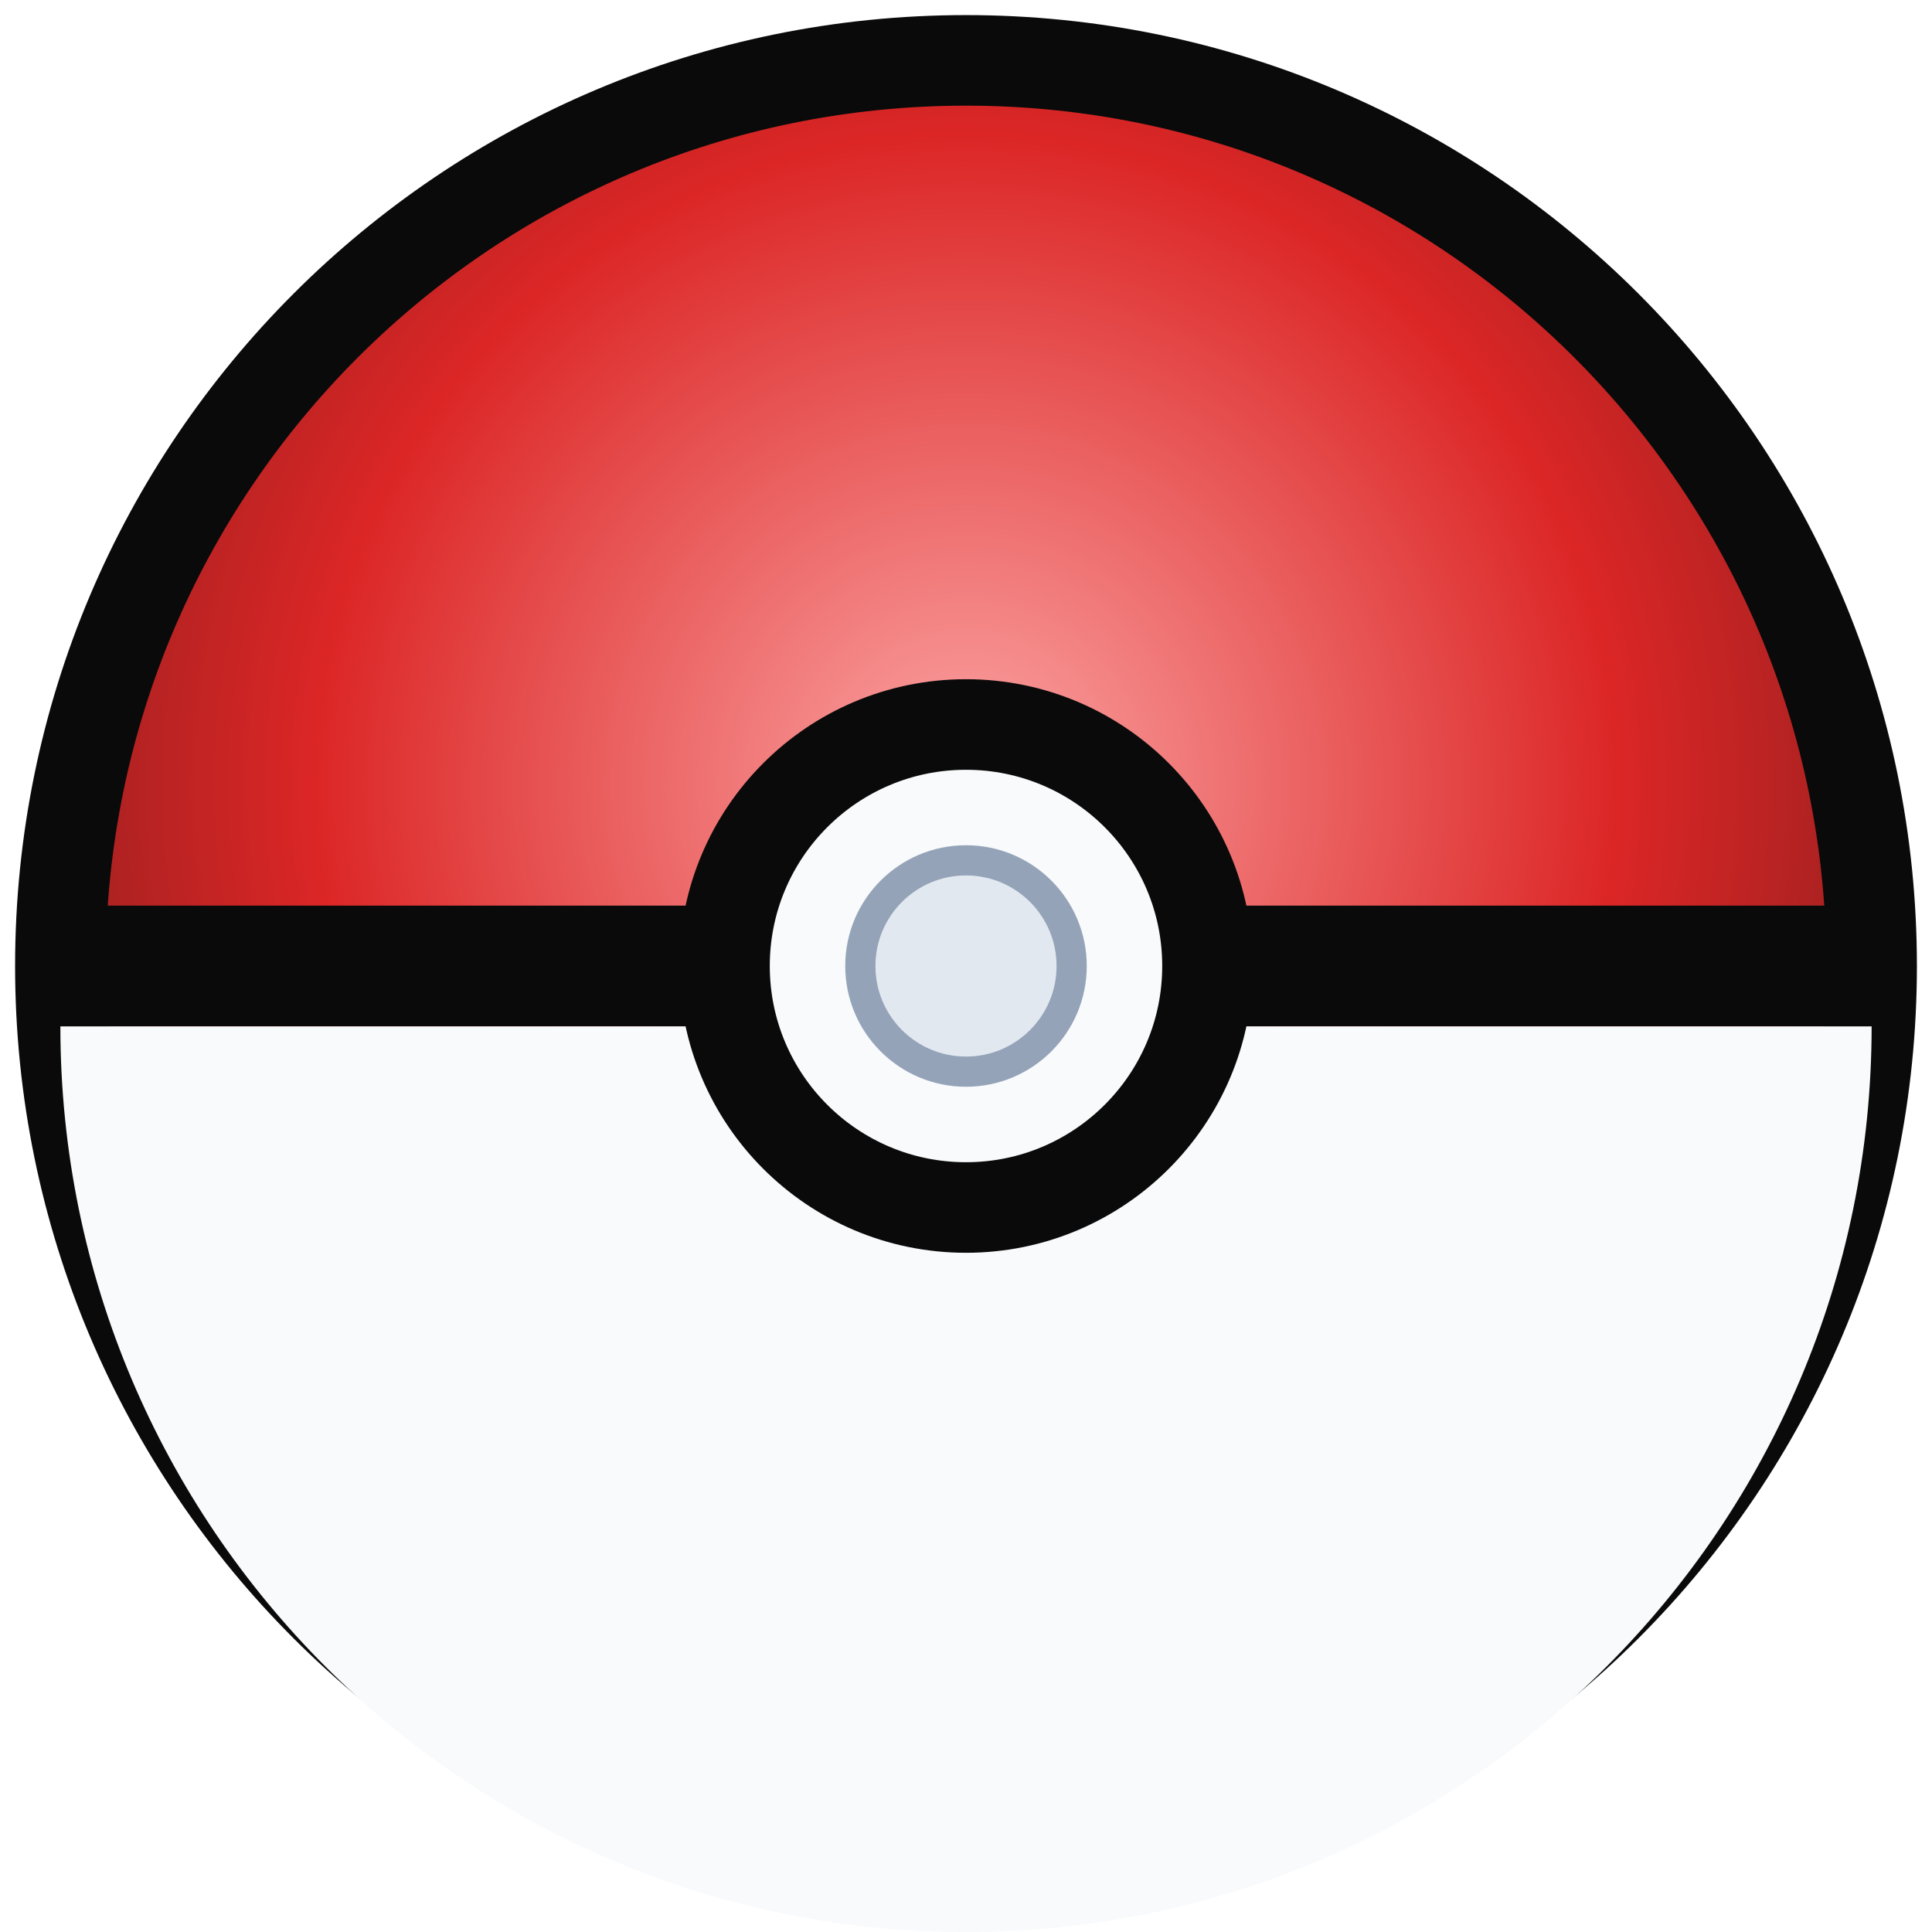
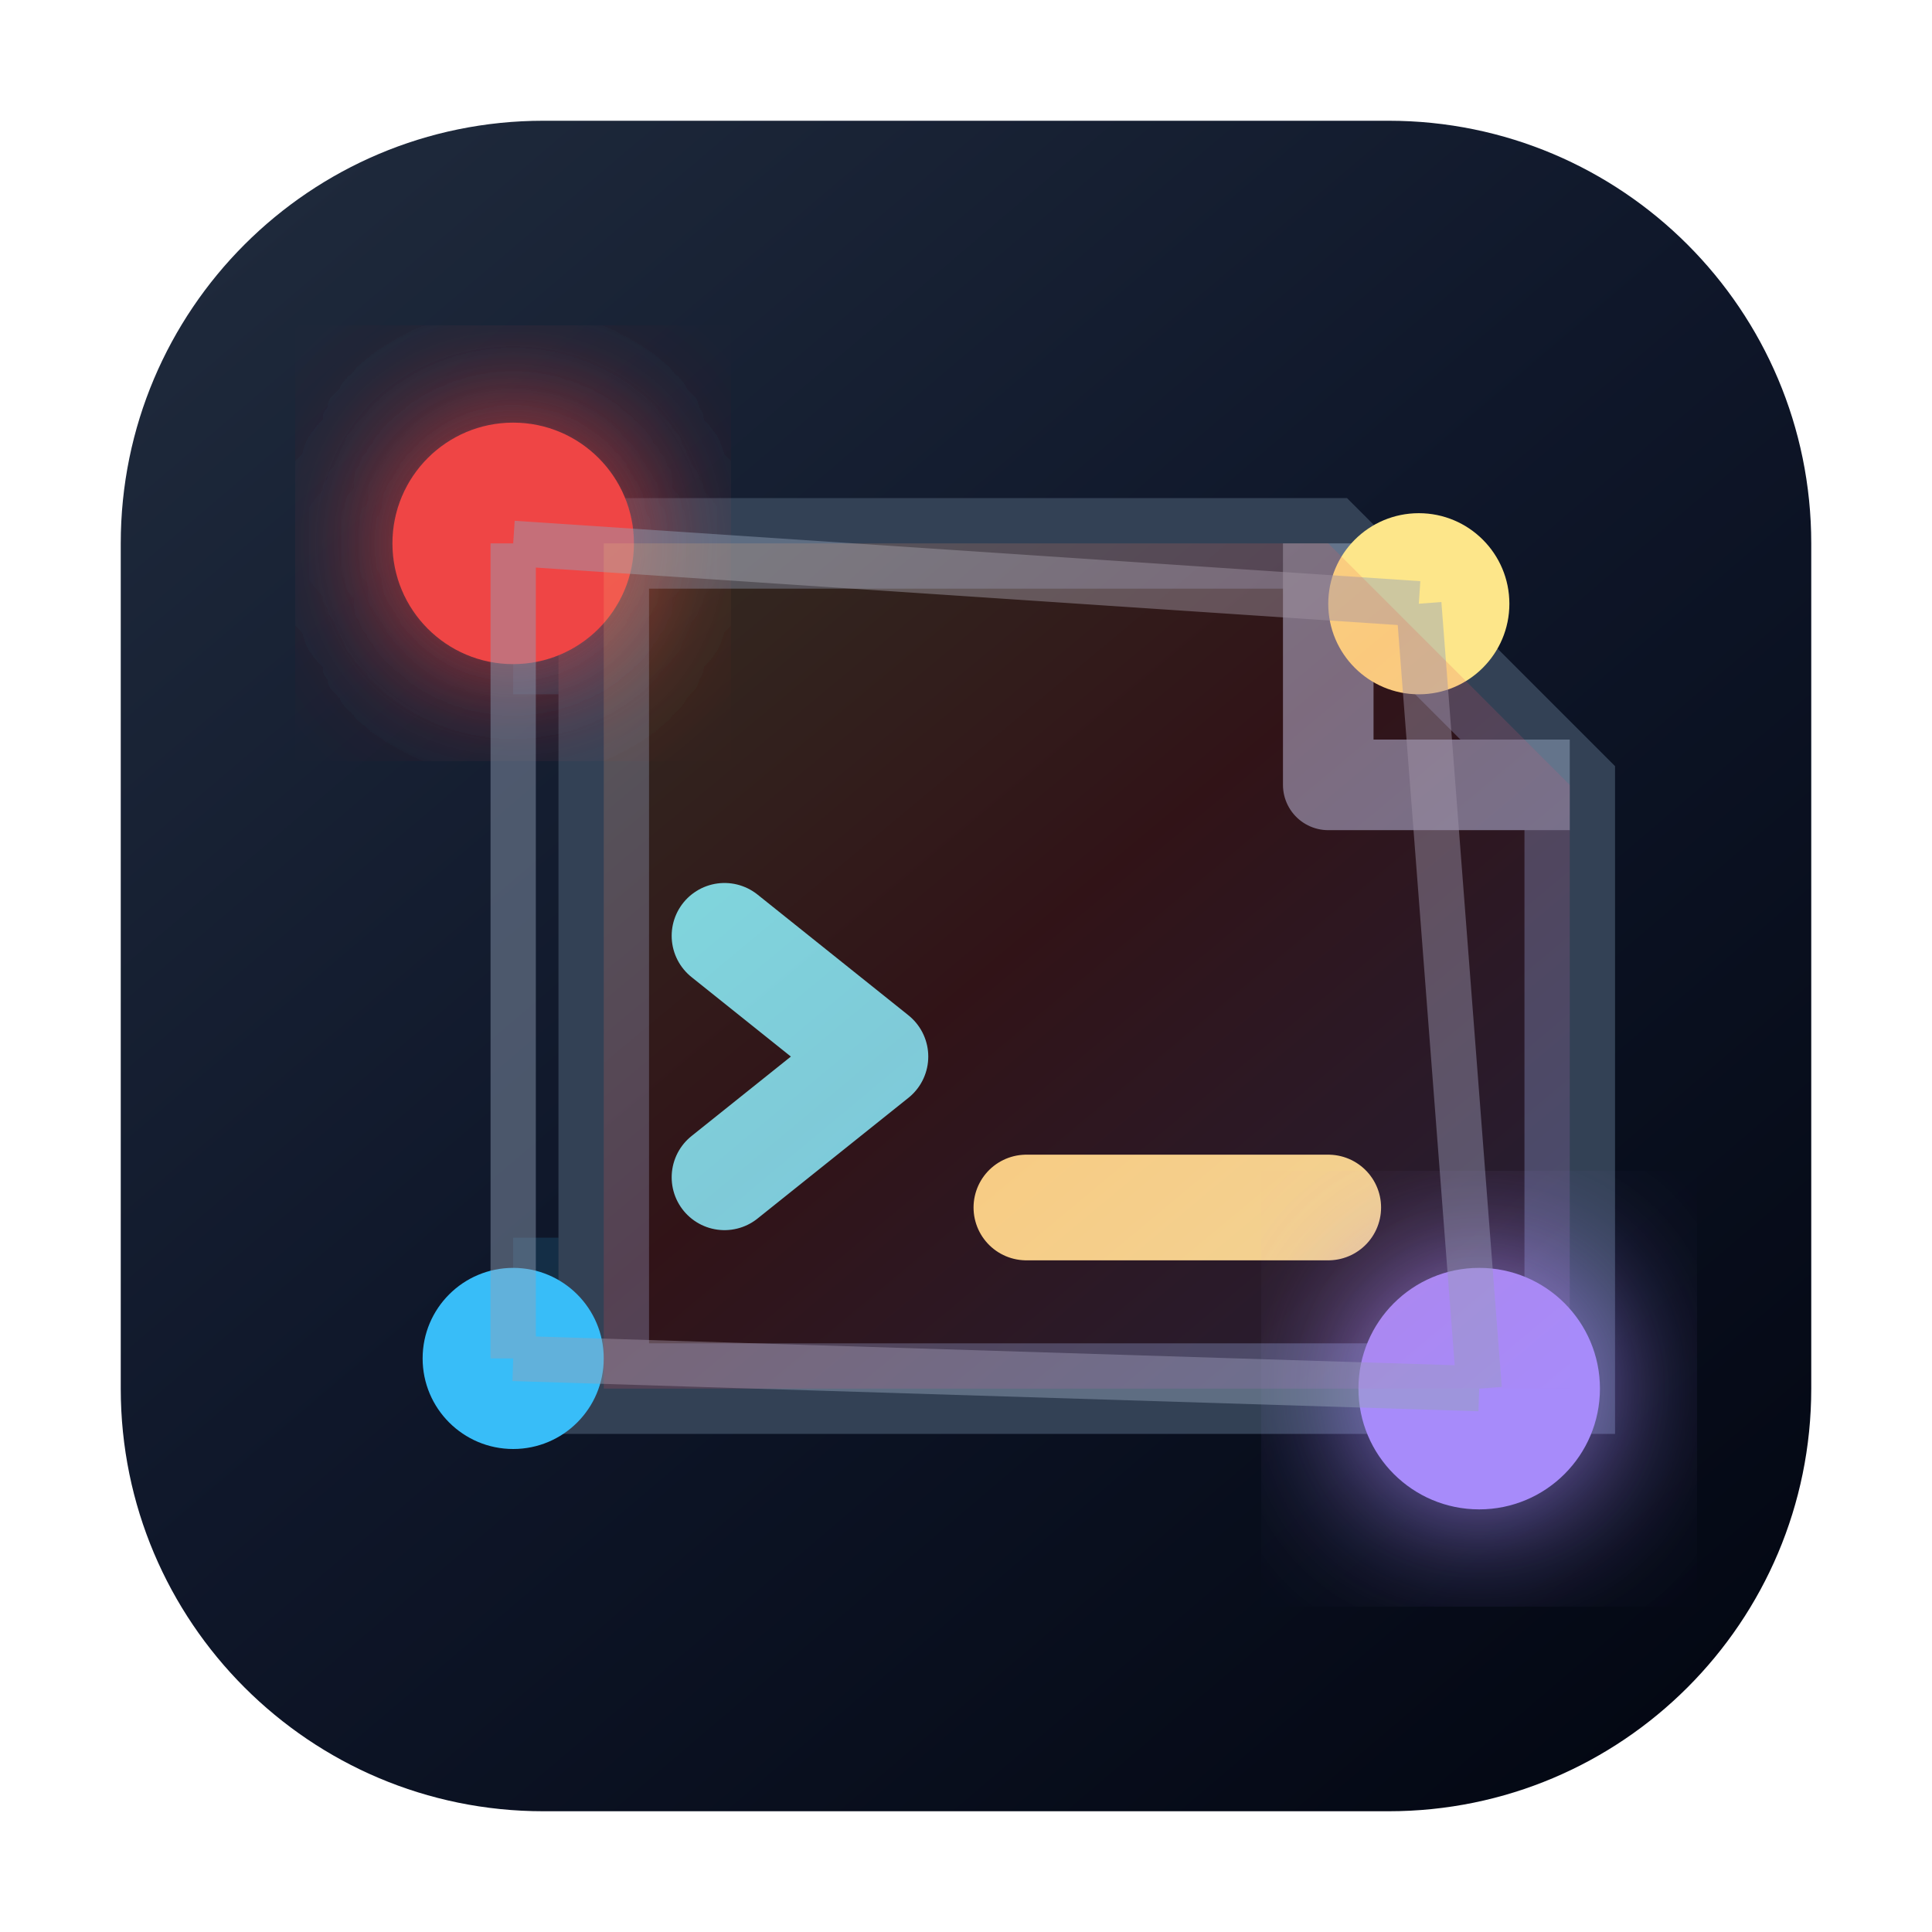
<svg xmlns="http://www.w3.org/2000/svg" viewBox="0 0 64 64">
  <defs>
-     <radialGradient id="g" cx="50%" cy="40%" r="60%">
-       <stop offset="0%" stop-color="#fca5a5" />
-       <stop offset="60%" stop-color="#dc2626" />
-       <stop offset="100%" stop-color="#7f1d1d" />
-     </radialGradient>
+     <linearGradient id="bg" x1="10" y1="6" x2="56" y2="60" gradientUnits="userSpaceOnUse">
+       <stop offset="0" stop-color="#1e293b" />
+       <stop offset="0.45" stop-color="#0f172a" />
+       <stop offset="1" stop-color="#030712" />
+     </linearGradient>
+     <linearGradient id="core" x1="18" y1="14" x2="48" y2="50" gradientUnits="userSpaceOnUse">
+       <stop offset="0" stop-color="#fde68a" />
+       <stop offset="0.5" stop-color="#ef4444" />
+       <stop offset="1" stop-color="#a78bfa" />
+     </linearGradient>
+     <filter id="glow" x="-40%" y="-40%" width="180%" height="180%">
+       <feGaussianBlur stdDeviation="2.5" result="blur" />
+       <feMerge>
+         <feMergeNode in="blur" />
+         <feMergeNode in="SourceGraphic" />
+       </feMerge>
+     </filter>
  </defs>
-   <circle cx="32" cy="32" r="30" fill="url(#g)" stroke="#0a0a0a" stroke-width="3" />
-   <path d="M2 32 H62" stroke="#0a0a0a" stroke-width="4" />
-   <path d="M2 34 a30 30 0 0 0 60 0 z" fill="#f8fafc" />
-   <circle cx="32" cy="32" r="8" fill="#f8fafc" stroke="#0a0a0a" stroke-width="3" />
-   <circle cx="32" cy="32" r="3.5" fill="#e2e8f0" stroke="#94a3b8" stroke-width="1" />
+   <rect x="4" y="4" width="56" height="56" rx="14" fill="url(#bg)" />
+   <path d="M17 22h30M17 42h30M22 17v30M42 17v30" stroke="#38bdf8" stroke-opacity="0.14" stroke-width="2" />
+   <path d="M20 18h24l8 8v20H20z" fill="#07090d" stroke="#334155" stroke-width="3" />
+   <path d="M44 18v8h8" fill="none" stroke="#64748b" stroke-width="3" stroke-linejoin="round" />
+   <path d="M24 31l5 4-5 4" fill="none" stroke="#67e8f9" stroke-width="3.5" stroke-linecap="round" stroke-linejoin="round" />
+   <path d="M34 40h10" stroke="#fde68a" stroke-width="3.5" stroke-linecap="round" />
+   <circle cx="17" cy="18" r="4" fill="#ef4444" filter="url(#glow)" />
+   <circle cx="47" cy="20" r="3" fill="#fde68a" />
+   <circle cx="49" cy="46" r="4" fill="#a78bfa" filter="url(#glow)" />
+   <circle cx="17" cy="45" r="3" fill="#38bdf8" />
+   <path d="M17 18l30 2M47 20l2 26M49 46l-32-1M17 45V18" stroke="#94a3b8" stroke-opacity="0.45" stroke-width="1.5" />
+   <path d="M20 18h24l8 8v20H20z" fill="url(#core)" opacity="0.18" />
</svg>
